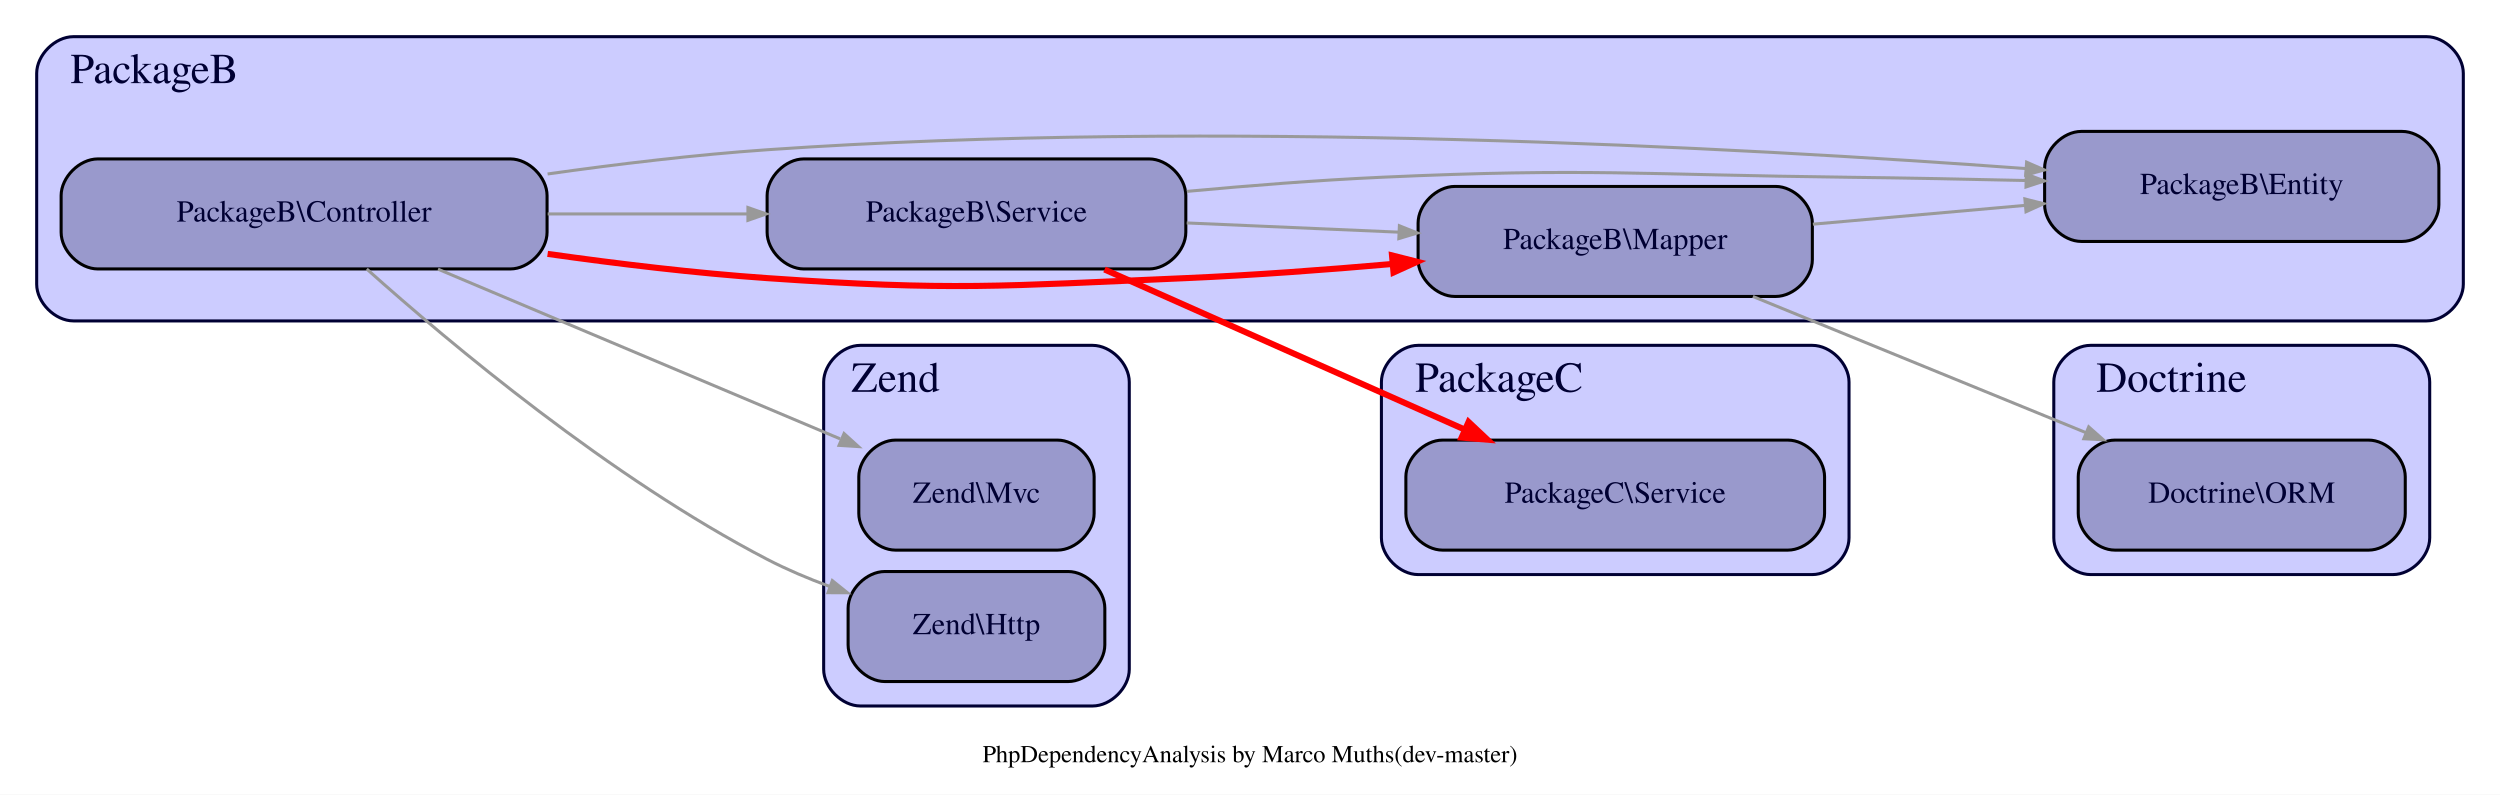
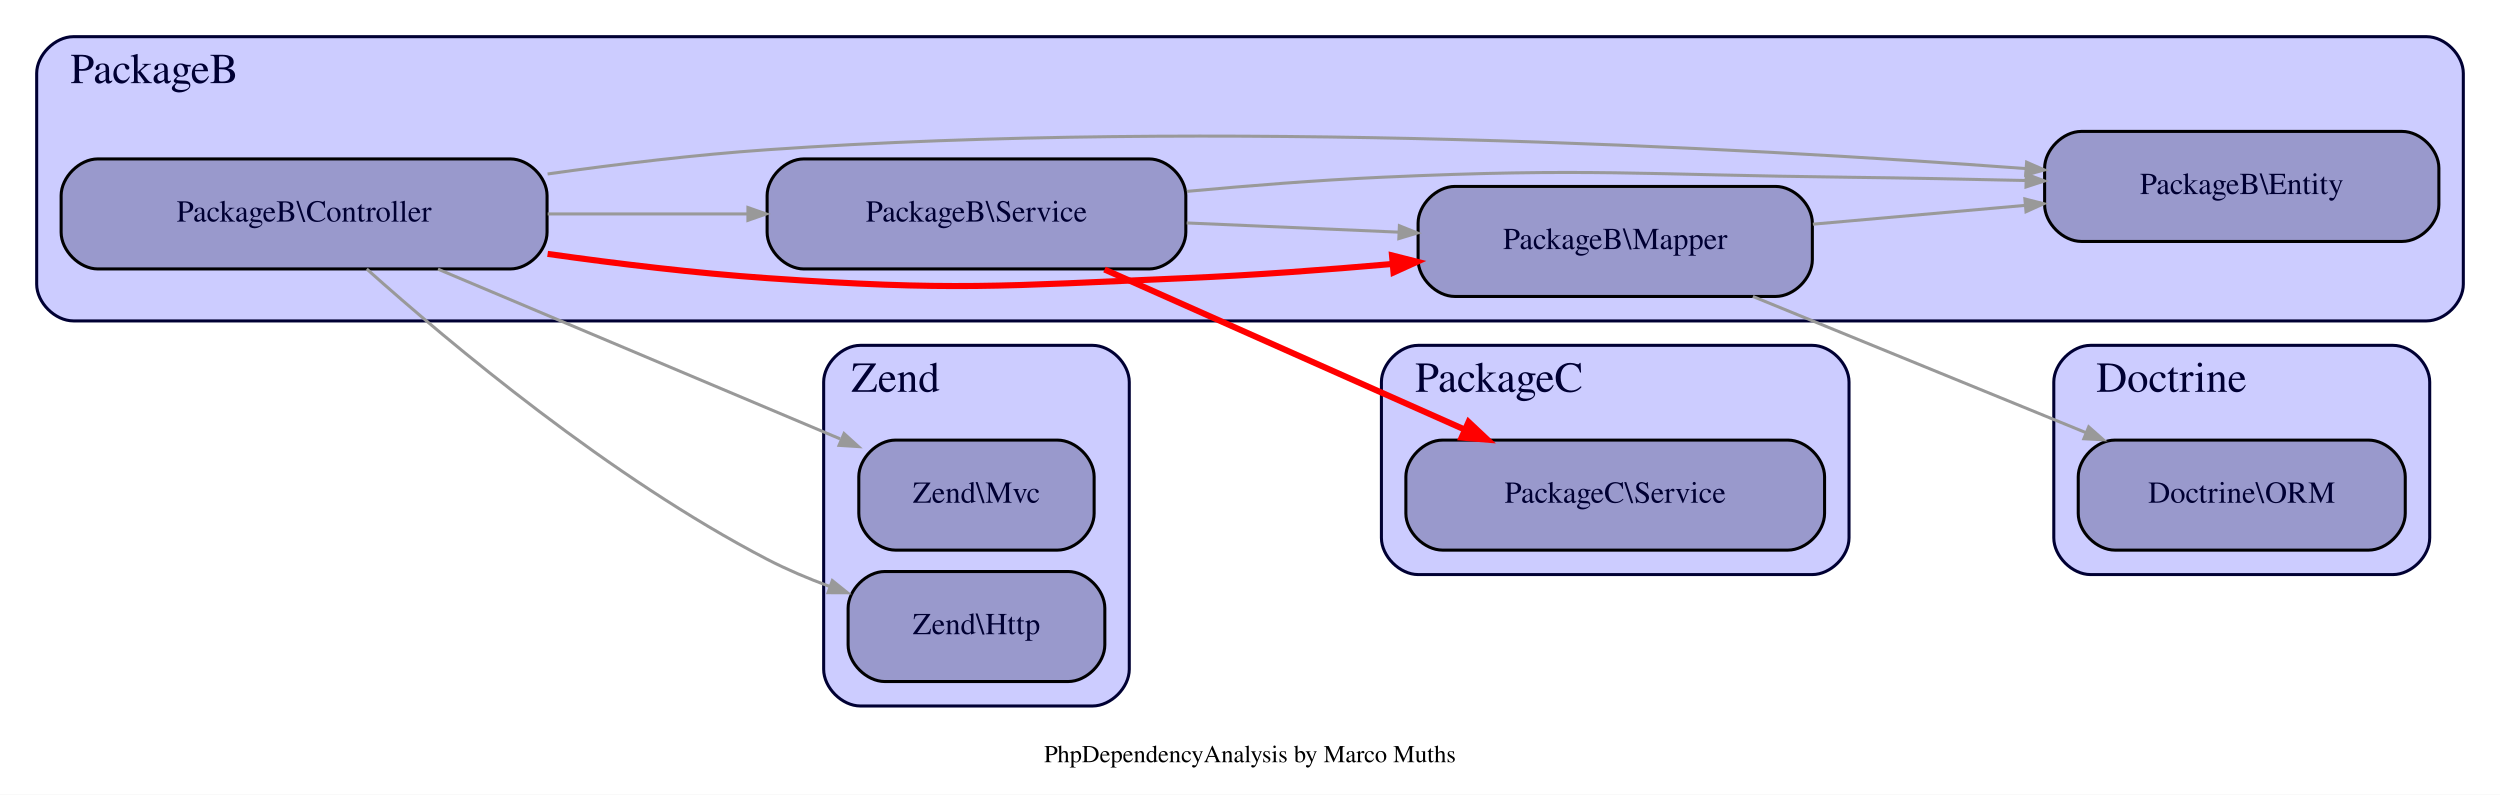
<svg xmlns="http://www.w3.org/2000/svg" width="818pt" height="260pt" viewBox="0.00 0.00 818.00 260.00">
  <g id="graph0" class="graph" transform="scale(1 1) rotate(0) translate(4 256)">
    <polygon fill="white" stroke="none" points="-4,4 -4,-256 814,-256 814,4 -4,4" />
-     <text text-anchor="middle" x="405" y="-6.6" font-family="Times,serif" font-size="8.00">PhpDependencyAnalysis by Marco Muths(dev-master)</text>
+     <text text-anchor="middle" x="405" y="-6.6" font-family="Times,serif" font-size="8.00">PhpDependencyAnalysis by Marco Muths</text>
    <g id="clust1" class="cluster">
      <path fill="#ccccff" stroke="#000033" d="M20,-151C20,-151 790,-151 790,-151 796,-151 802,-157 802,-163 802,-163 802,-232 802,-232 802,-238 796,-244 790,-244 790,-244 20,-244 20,-244 14,-244 8,-238 8,-232 8,-232 8,-163 8,-163 8,-157 14,-151 20,-151" />
      <text text-anchor="middle" x="46.5" y="-228.8" font-family="Times,serif" font-size="14.00" fill="#000033">PackageB</text>
    </g>
    <g id="clust2" class="cluster">
      <path fill="#ccccff" stroke="#000033" d="M680,-68C680,-68 779,-68 779,-68 785,-68 791,-74 791,-80 791,-80 791,-131 791,-131 791,-137 785,-143 779,-143 779,-143 680,-143 680,-143 674,-143 668,-137 668,-131 668,-131 668,-80 668,-80 668,-74 674,-68 680,-68" />
      <text text-anchor="middle" x="706.5" y="-127.8" font-family="Times,serif" font-size="14.00" fill="#000033">Doctrine</text>
    </g>
    <g id="clust3" class="cluster">
      <path fill="#ccccff" stroke="#000033" d="M277.5,-25C277.5,-25 353.5,-25 353.5,-25 359.5,-25 365.5,-31 365.5,-37 365.5,-37 365.5,-131 365.5,-131 365.5,-137 359.5,-143 353.5,-143 353.5,-143 277.5,-143 277.5,-143 271.5,-143 265.5,-137 265.5,-131 265.5,-131 265.5,-37 265.5,-37 265.5,-31 271.5,-25 277.5,-25" />
      <text text-anchor="middle" x="289" y="-127.8" font-family="Times,serif" font-size="14.00" fill="#000033">Zend</text>
    </g>
    <g id="clust4" class="cluster">
      <path fill="#ccccff" stroke="#000033" d="M460,-68C460,-68 589,-68 589,-68 595,-68 601,-74 601,-80 601,-80 601,-131 601,-131 601,-137 595,-143 589,-143 589,-143 460,-143 460,-143 454,-143 448,-137 448,-131 448,-131 448,-80 448,-80 448,-74 454,-68 460,-68" />
      <text text-anchor="middle" x="486.5" y="-127.8" font-family="Times,serif" font-size="14.00" fill="#000033">PackageC</text>
    </g>
    <g id="node1" class="node">
      <path fill="#9999cc" stroke="black" d="M577,-195C577,-195 472,-195 472,-195 466,-195 460,-189 460,-183 460,-183 460,-171 460,-171 460,-165 466,-159 472,-159 472,-159 577,-159 577,-159 583,-159 589,-165 589,-171 589,-171 589,-183 589,-183 589,-189 583,-195 577,-195" />
      <text text-anchor="middle" x="524.5" y="-174.5" font-family="Times,serif" font-size="10.00" fill="#000033">PackageB\Mapper</text>
    </g>
    <g id="node2" class="node">
      <path fill="#9999cc" stroke="black" d="M782,-213C782,-213 677,-213 677,-213 671,-213 665,-207 665,-201 665,-201 665,-189 665,-189 665,-183 671,-177 677,-177 677,-177 782,-177 782,-177 788,-177 794,-183 794,-189 794,-189 794,-201 794,-201 794,-207 788,-213 782,-213" />
      <text text-anchor="middle" x="729.5" y="-192.5" font-family="Times,serif" font-size="10.00" fill="#000033">PackageB\Entity</text>
    </g>
    <g id="edge1" class="edge">
      <path fill="none" stroke="#999999" d="M589.173,-182.646C611.268,-184.605 636.153,-186.812 658.715,-188.812" />
      <polygon fill="#999999" stroke="#999999" points="658.542,-190.905 664.704,-189.343 658.913,-186.721 658.542,-190.905" />
    </g>
    <g id="node5" class="node">
      <path fill="#9999cc" stroke="black" d="M771,-112C771,-112 688,-112 688,-112 682,-112 676,-106 676,-100 676,-100 676,-88 676,-88 676,-82 682,-76 688,-76 688,-76 771,-76 771,-76 777,-76 783,-82 783,-88 783,-88 783,-100 783,-100 783,-106 777,-112 771,-112" />
      <text text-anchor="middle" x="729.5" y="-91.5" font-family="Times,serif" font-size="10.00" fill="#000033">Doctrine\ORM</text>
    </g>
    <g id="edge2" class="edge">
      <path fill="none" stroke="#999999" d="M569.548,-158.99C601.626,-145.875 645.118,-128.092 678.5,-114.443" />
      <polygon fill="#999999" stroke="#999999" points="679.429,-116.332 684.188,-112.118 677.839,-112.445 679.429,-116.332" />
    </g>
    <g id="node3" class="node">
      <path fill="#9999cc" stroke="black" d="M163,-204C163,-204 28,-204 28,-204 22,-204 16,-198 16,-192 16,-192 16,-180 16,-180 16,-174 22,-168 28,-168 28,-168 163,-168 163,-168 169,-168 175,-174 175,-180 175,-180 175,-192 175,-192 175,-198 169,-204 163,-204" />
      <text text-anchor="middle" x="95.5" y="-183.5" font-family="Times,serif" font-size="10.00" fill="#000033">PackageB\Controller</text>
    </g>
    <g id="edge3" class="edge">
      <path fill="none" stroke="#ff0000" stroke-width="2" d="M175.174,-172.926C198.25,-169.66 223.577,-166.626 247,-165 307.743,-160.783 323.167,-162.388 384,-165 405.965,-165.943 429.823,-167.718 451.493,-169.618" />
      <polygon fill="#ff0000" stroke="#ff0000" stroke-width="2" points="451.465,-172.427 459.683,-170.352 451.965,-166.849 451.465,-172.427" />
    </g>
    <g id="edge4" class="edge">
      <path fill="none" stroke="#999999" d="M175.174,-199.074C198.25,-202.34 223.577,-205.374 247,-207 393.316,-217.159 565.167,-207.764 658.876,-200.841" />
      <polygon fill="#999999" stroke="#999999" points="659.108,-202.929 664.935,-200.389 658.795,-198.741 659.108,-202.929" />
    </g>
    <g id="node4" class="node">
      <path fill="#9999cc" stroke="black" d="M372,-204C372,-204 259,-204 259,-204 253,-204 247,-198 247,-192 247,-192 247,-180 247,-180 247,-174 253,-168 259,-168 259,-168 372,-168 372,-168 378,-168 384,-174 384,-180 384,-180 384,-192 384,-192 384,-198 378,-204 372,-204" />
      <text text-anchor="middle" x="315.5" y="-183.5" font-family="Times,serif" font-size="10.00" fill="#000033">PackageB\Service</text>
    </g>
    <g id="edge5" class="edge">
      <path fill="none" stroke="#999999" d="M175.203,-186C196.515,-186 219.507,-186 240.548,-186" />
      <polygon fill="#999999" stroke="#999999" points="240.718,-188.1 246.718,-186 240.718,-183.9 240.718,-188.1" />
    </g>
    <g id="node6" class="node">
      <path fill="#9999cc" stroke="black" d="M342,-112C342,-112 289,-112 289,-112 283,-112 277,-106 277,-100 277,-100 277,-88 277,-88 277,-82 283,-76 289,-76 289,-76 342,-76 342,-76 348,-76 354,-82 354,-88 354,-88 354,-100 354,-100 354,-106 348,-112 342,-112" />
      <text text-anchor="middle" x="315.5" y="-91.5" font-family="Times,serif" font-size="10.00" fill="#000033">Zend\Mvc</text>
    </g>
    <g id="edge6" class="edge">
      <path fill="none" stroke="#999999" d="M139.31,-167.934C177.327,-151.889 232.635,-128.549 270.892,-112.403" />
      <polygon fill="#999999" stroke="#999999" points="272.169,-114.144 276.881,-109.876 270.536,-110.274 272.169,-114.144" />
    </g>
    <g id="node7" class="node">
      <path fill="#9999cc" stroke="black" d="M345.5,-69C345.5,-69 285.5,-69 285.5,-69 279.5,-69 273.5,-63 273.5,-57 273.5,-57 273.5,-45 273.5,-45 273.5,-39 279.5,-33 285.5,-33 285.5,-33 345.5,-33 345.5,-33 351.5,-33 357.5,-39 357.5,-45 357.5,-45 357.5,-57 357.5,-57 357.5,-63 351.5,-69 345.5,-69" />
      <text text-anchor="middle" x="315.5" y="-48.5" font-family="Times,serif" font-size="10.00" fill="#000033">Zend\Http</text>
    </g>
    <g id="edge7" class="edge">
      <path fill="none" stroke="#999999" d="M115.992,-167.982C143.387,-143.487 195.691,-99.683 247,-73 253.407,-69.668 260.418,-66.709 267.419,-64.126" />
      <polygon fill="#999999" stroke="#999999" points="268.333,-66.03 273.286,-62.045 266.929,-62.072 268.333,-66.03" />
    </g>
    <g id="edge8" class="edge">
      <path fill="none" stroke="#999999" d="M384.28,-183.053C406.482,-182.088 431.183,-181.014 453.543,-180.042" />
      <polygon fill="#999999" stroke="#999999" points="453.88,-182.129 459.784,-179.77 453.698,-177.933 453.88,-182.129" />
    </g>
    <g id="edge9" class="edge">
      <path fill="none" stroke="#999999" d="M384.331,-193.378C404.769,-195.28 427.275,-197.056 448,-198 515.93,-201.093 533.005,-198.8 601,-198 619.698,-197.78 639.935,-197.379 658.661,-196.94" />
      <polygon fill="#999999" stroke="#999999" points="659.001,-199.032 664.949,-196.789 658.901,-194.833 659.001,-199.032" />
    </g>
    <g id="node8" class="node">
      <path fill="#9999cc" stroke="black" d="M581,-112C581,-112 468,-112 468,-112 462,-112 456,-106 456,-100 456,-100 456,-88 456,-88 456,-82 462,-76 468,-76 468,-76 581,-76 581,-76 587,-76 593,-82 593,-88 593,-88 593,-100 593,-100 593,-106 587,-112 581,-112" />
      <text text-anchor="middle" x="524.5" y="-91.5" font-family="Times,serif" font-size="10.00" fill="#000033">PackageC\Service</text>
    </g>
    <g id="edge10" class="edge">
      <path fill="none" stroke="#ff0000" stroke-width="2" d="M357.397,-167.824C391.277,-152.766 439.492,-131.337 475.256,-115.442" />
      <polygon fill="#ff0000" stroke="#ff0000" stroke-width="2" points="476.515,-117.946 482.688,-112.138 474.241,-112.829 476.515,-117.946" />
    </g>
  </g>
</svg>
